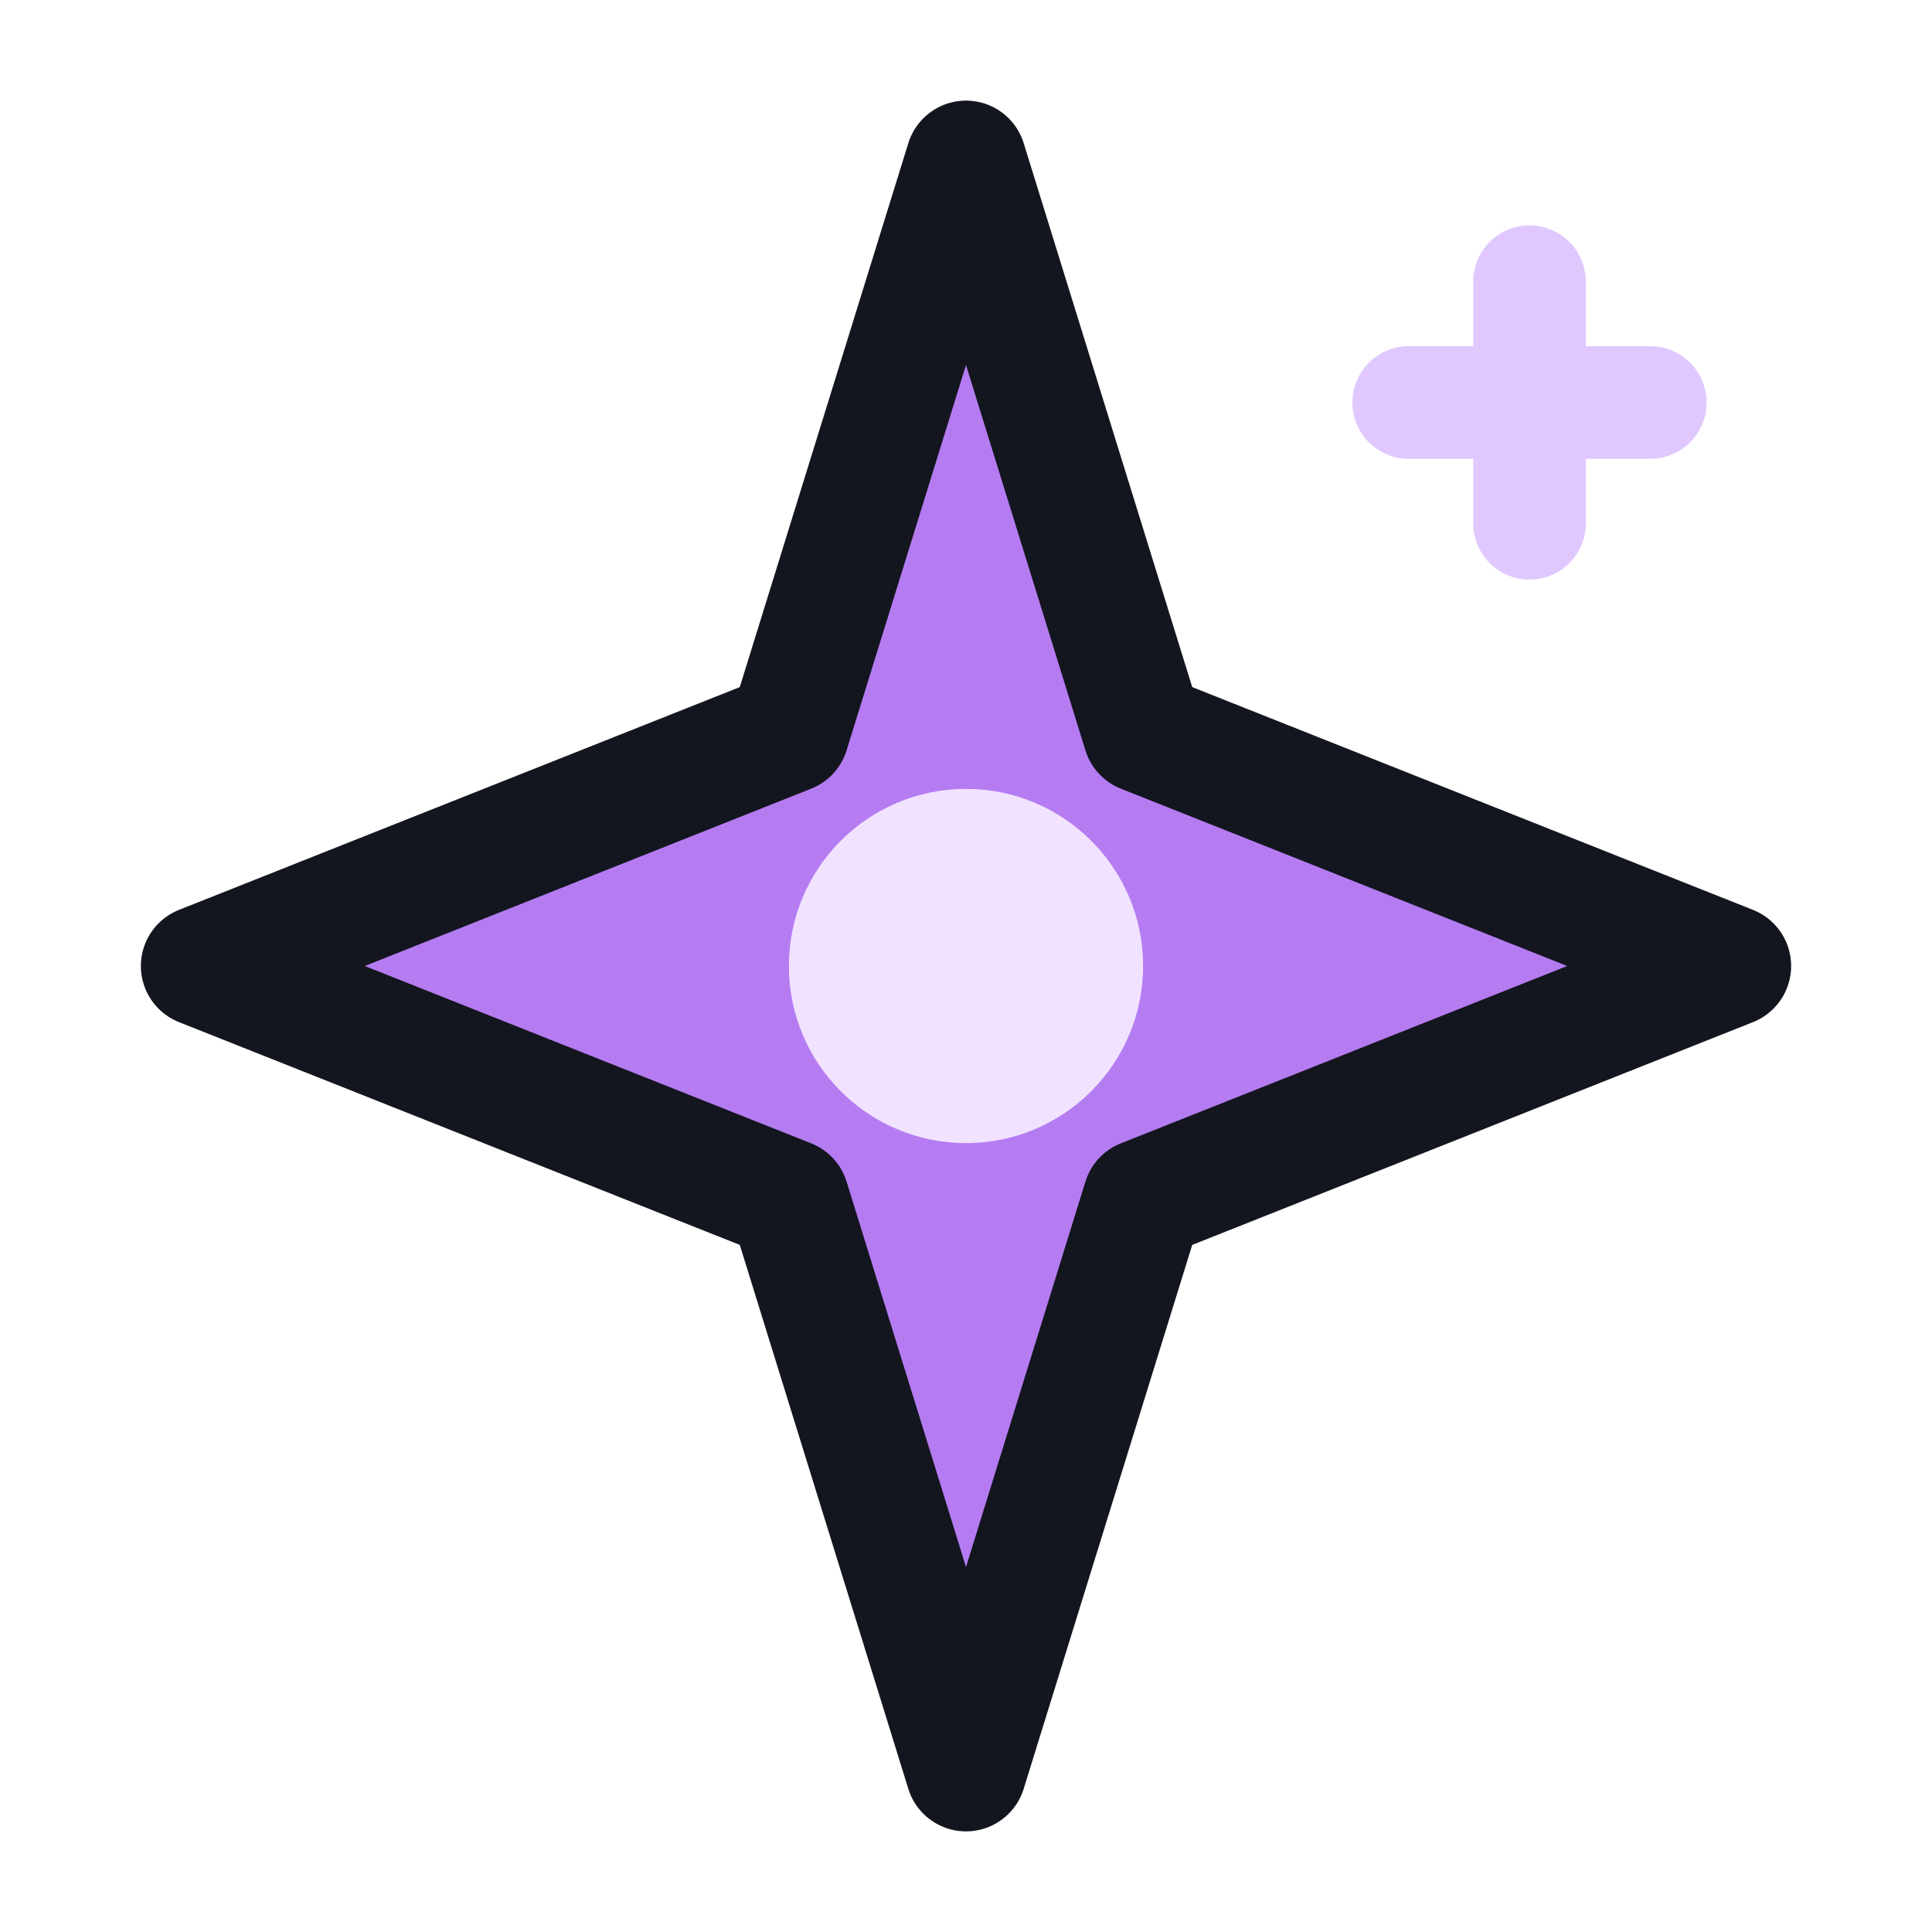
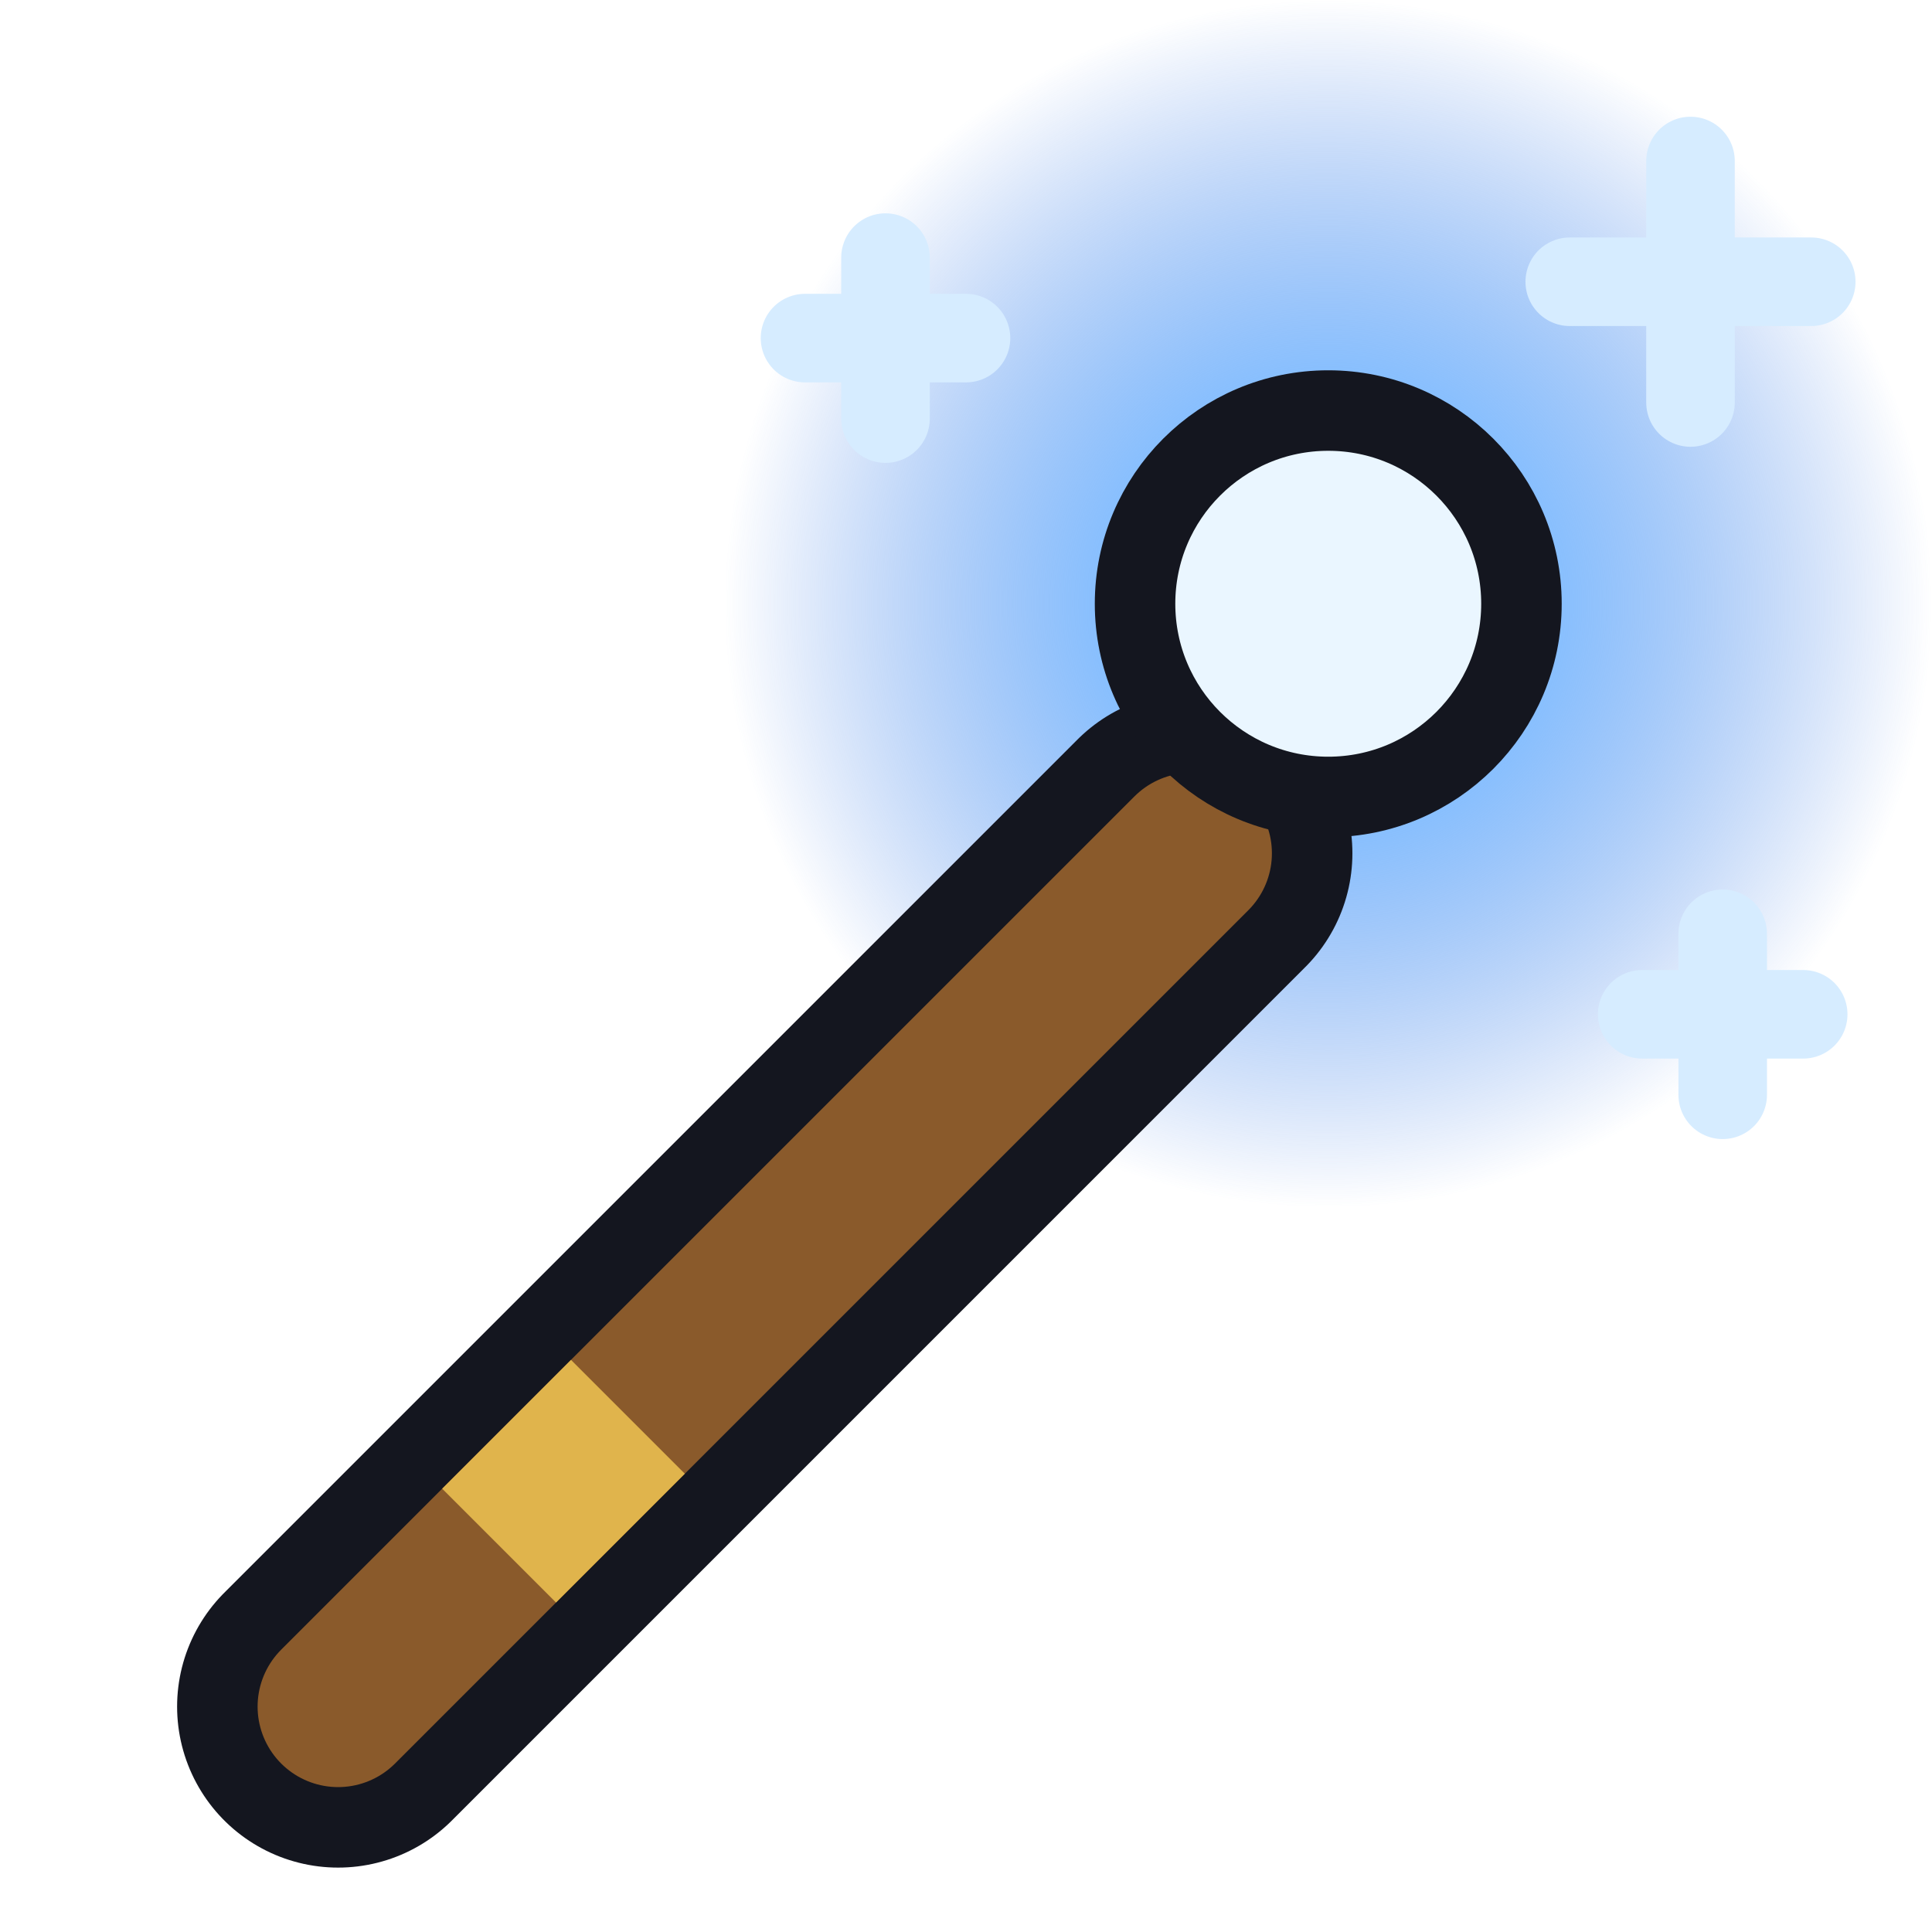
<svg xmlns="http://www.w3.org/2000/svg" viewBox="0 0 24 24">
-   <path d="M12 2l2.2 7.1L21.5 12l-7.3 2.9L12 22l-2.2-7.1L2.5 12l7.3-2.9z" fill="#b57cf2" stroke="#14161f" stroke-width="1.5" stroke-linejoin="round" stroke-linecap="round" />
-   <circle cx="12" cy="12" r="2.2" fill="#f1e2ff" />
-   <path d="M19 3.5v3M17.5 5h3" fill="none" stroke="#e0c8ff" stroke-width="1.4" stroke-linecap="round" />
+   <defs>
+     <radialGradient id="g" cx="16.5" cy="7.5" r="7.5" gradientUnits="userSpaceOnUse">
+       <stop offset="0" stop-color="#bfe3ff" stop-opacity="1" />
+       <stop offset=".35" stop-color="#5aa8ff" stop-opacity=".75" />
+       <stop offset="1" stop-color="#2f6fe0" stop-opacity="0" />
+     </radialGradient>
+   </defs>
+   <circle cx="16.5" cy="7.5" r="7.5" fill="url(#g)" />
+   <path d="M4.2 21.2l10.6-10.6" fill="none" stroke="#14161f" stroke-width="4" stroke-linecap="round" />
+   <path d="M4.2 21.2l10.6-10.6" fill="none" stroke="#8a5a2b" stroke-width="2" stroke-linecap="round" />
+   <path d="M6.2 19.2l1.6-1.6" fill="none" stroke="#e0b44c" stroke-width="2" stroke-linecap="butt" />
+   <circle cx="16.5" cy="7.5" r="2.4" fill="#eaf6ff" stroke="#14161f" stroke-width="1" />
+   <path d="M21 2v3M19.5 3.5h3M11 3.2v2M10 4.2h2M21.4 11.6v2M20.4 12.6h2" fill="none" stroke="#d6ecff" stroke-width="1.1" stroke-linecap="round" />
</svg>
